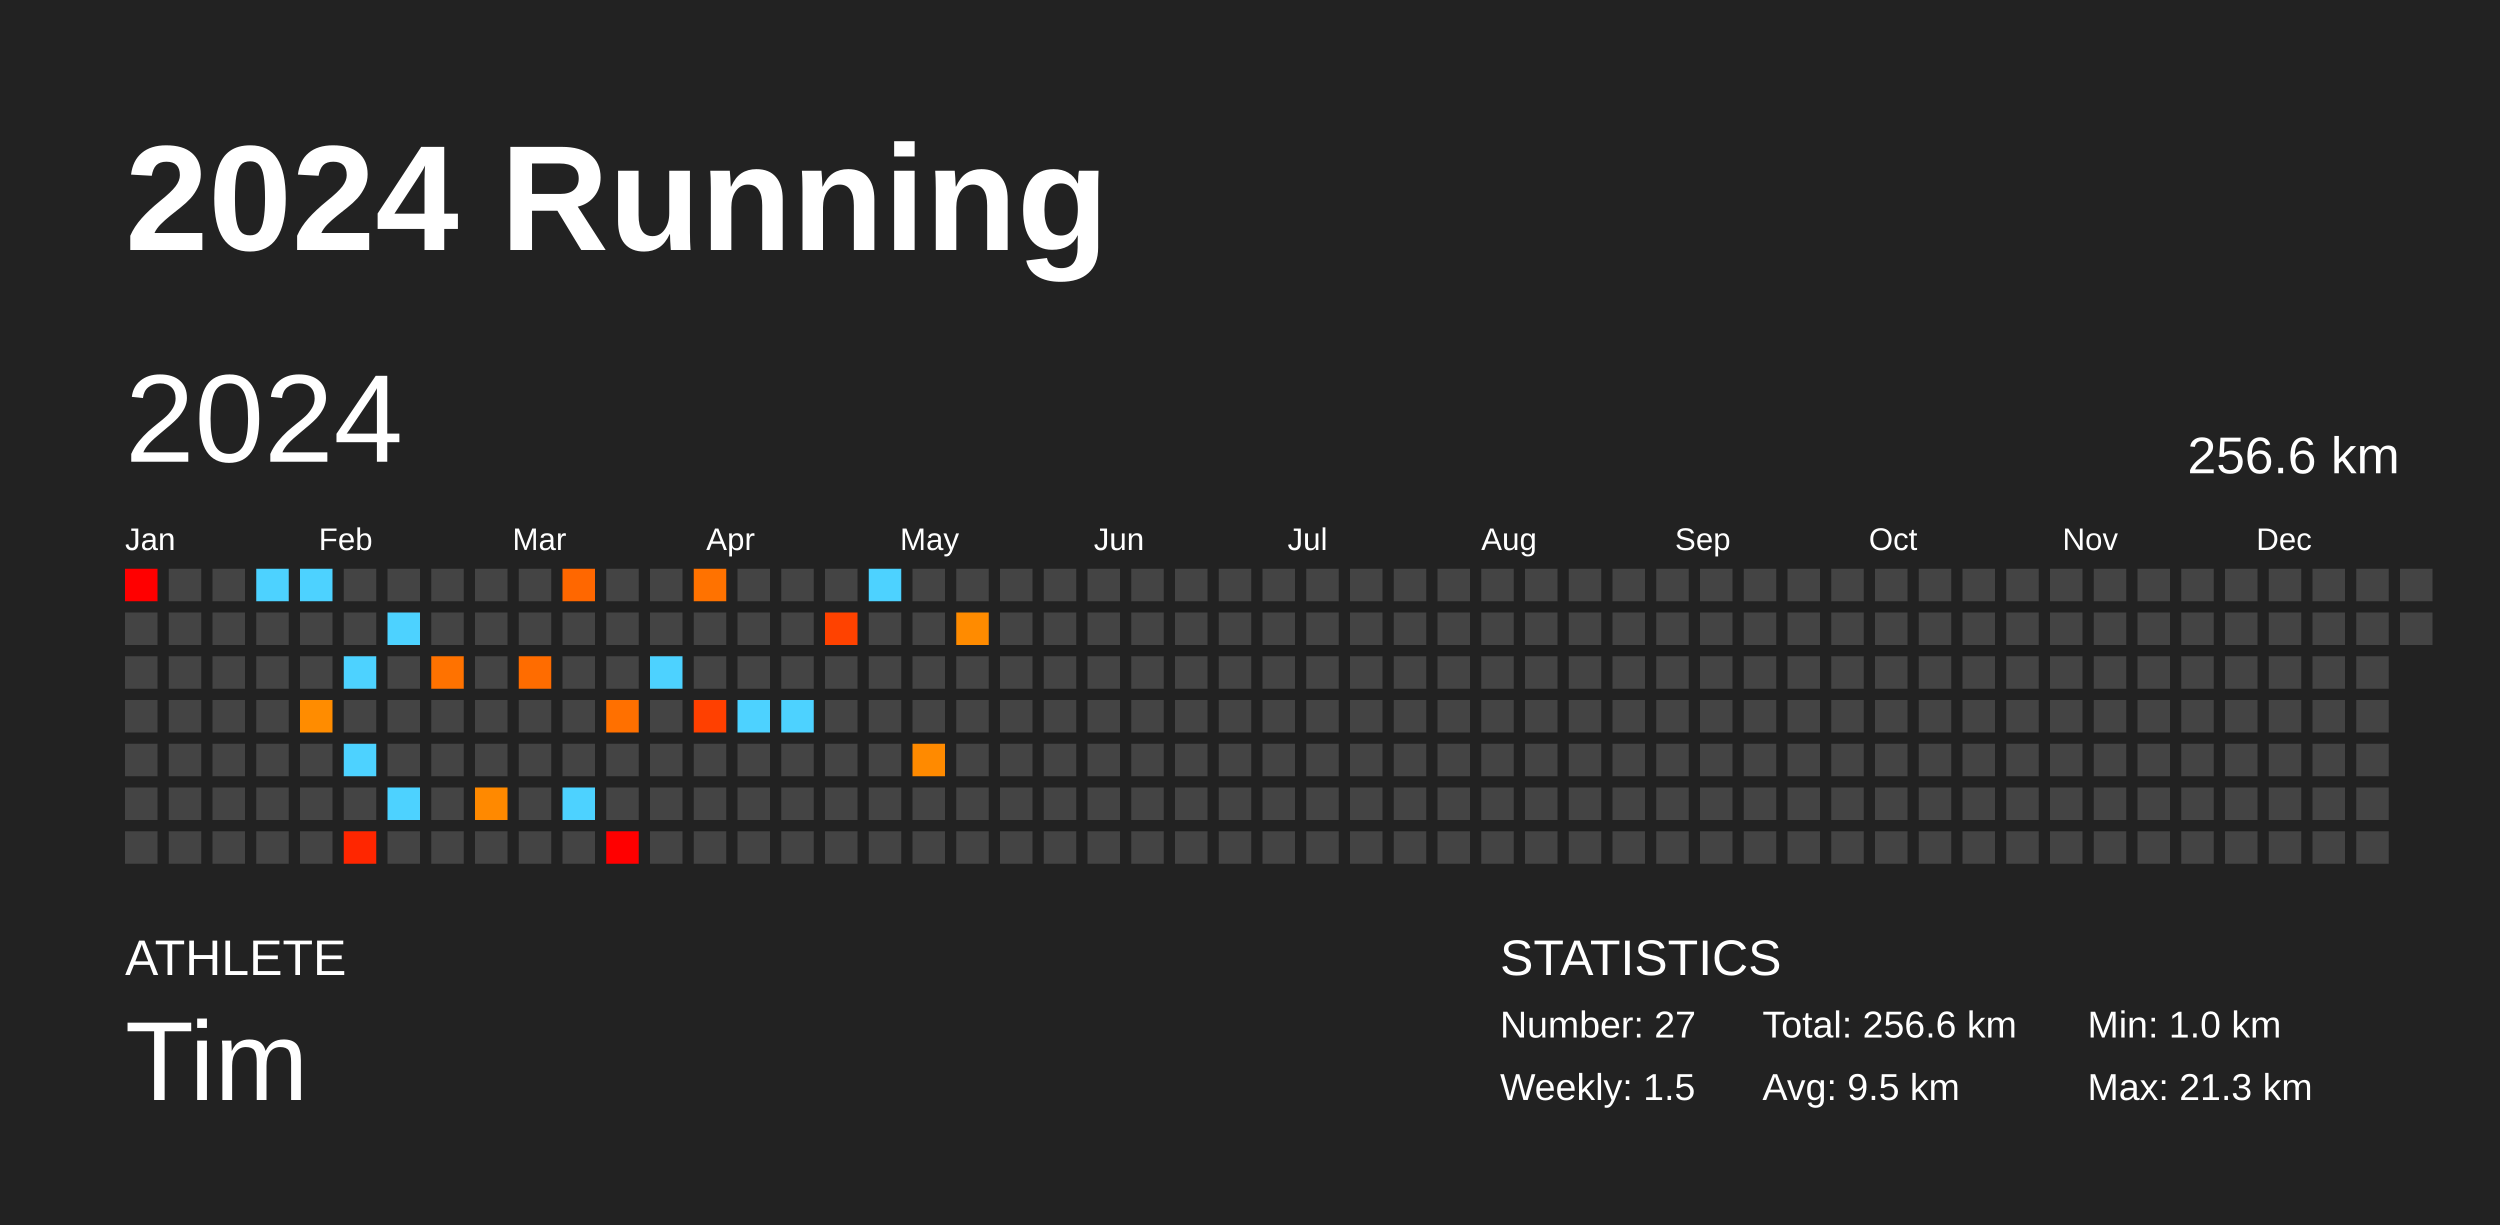
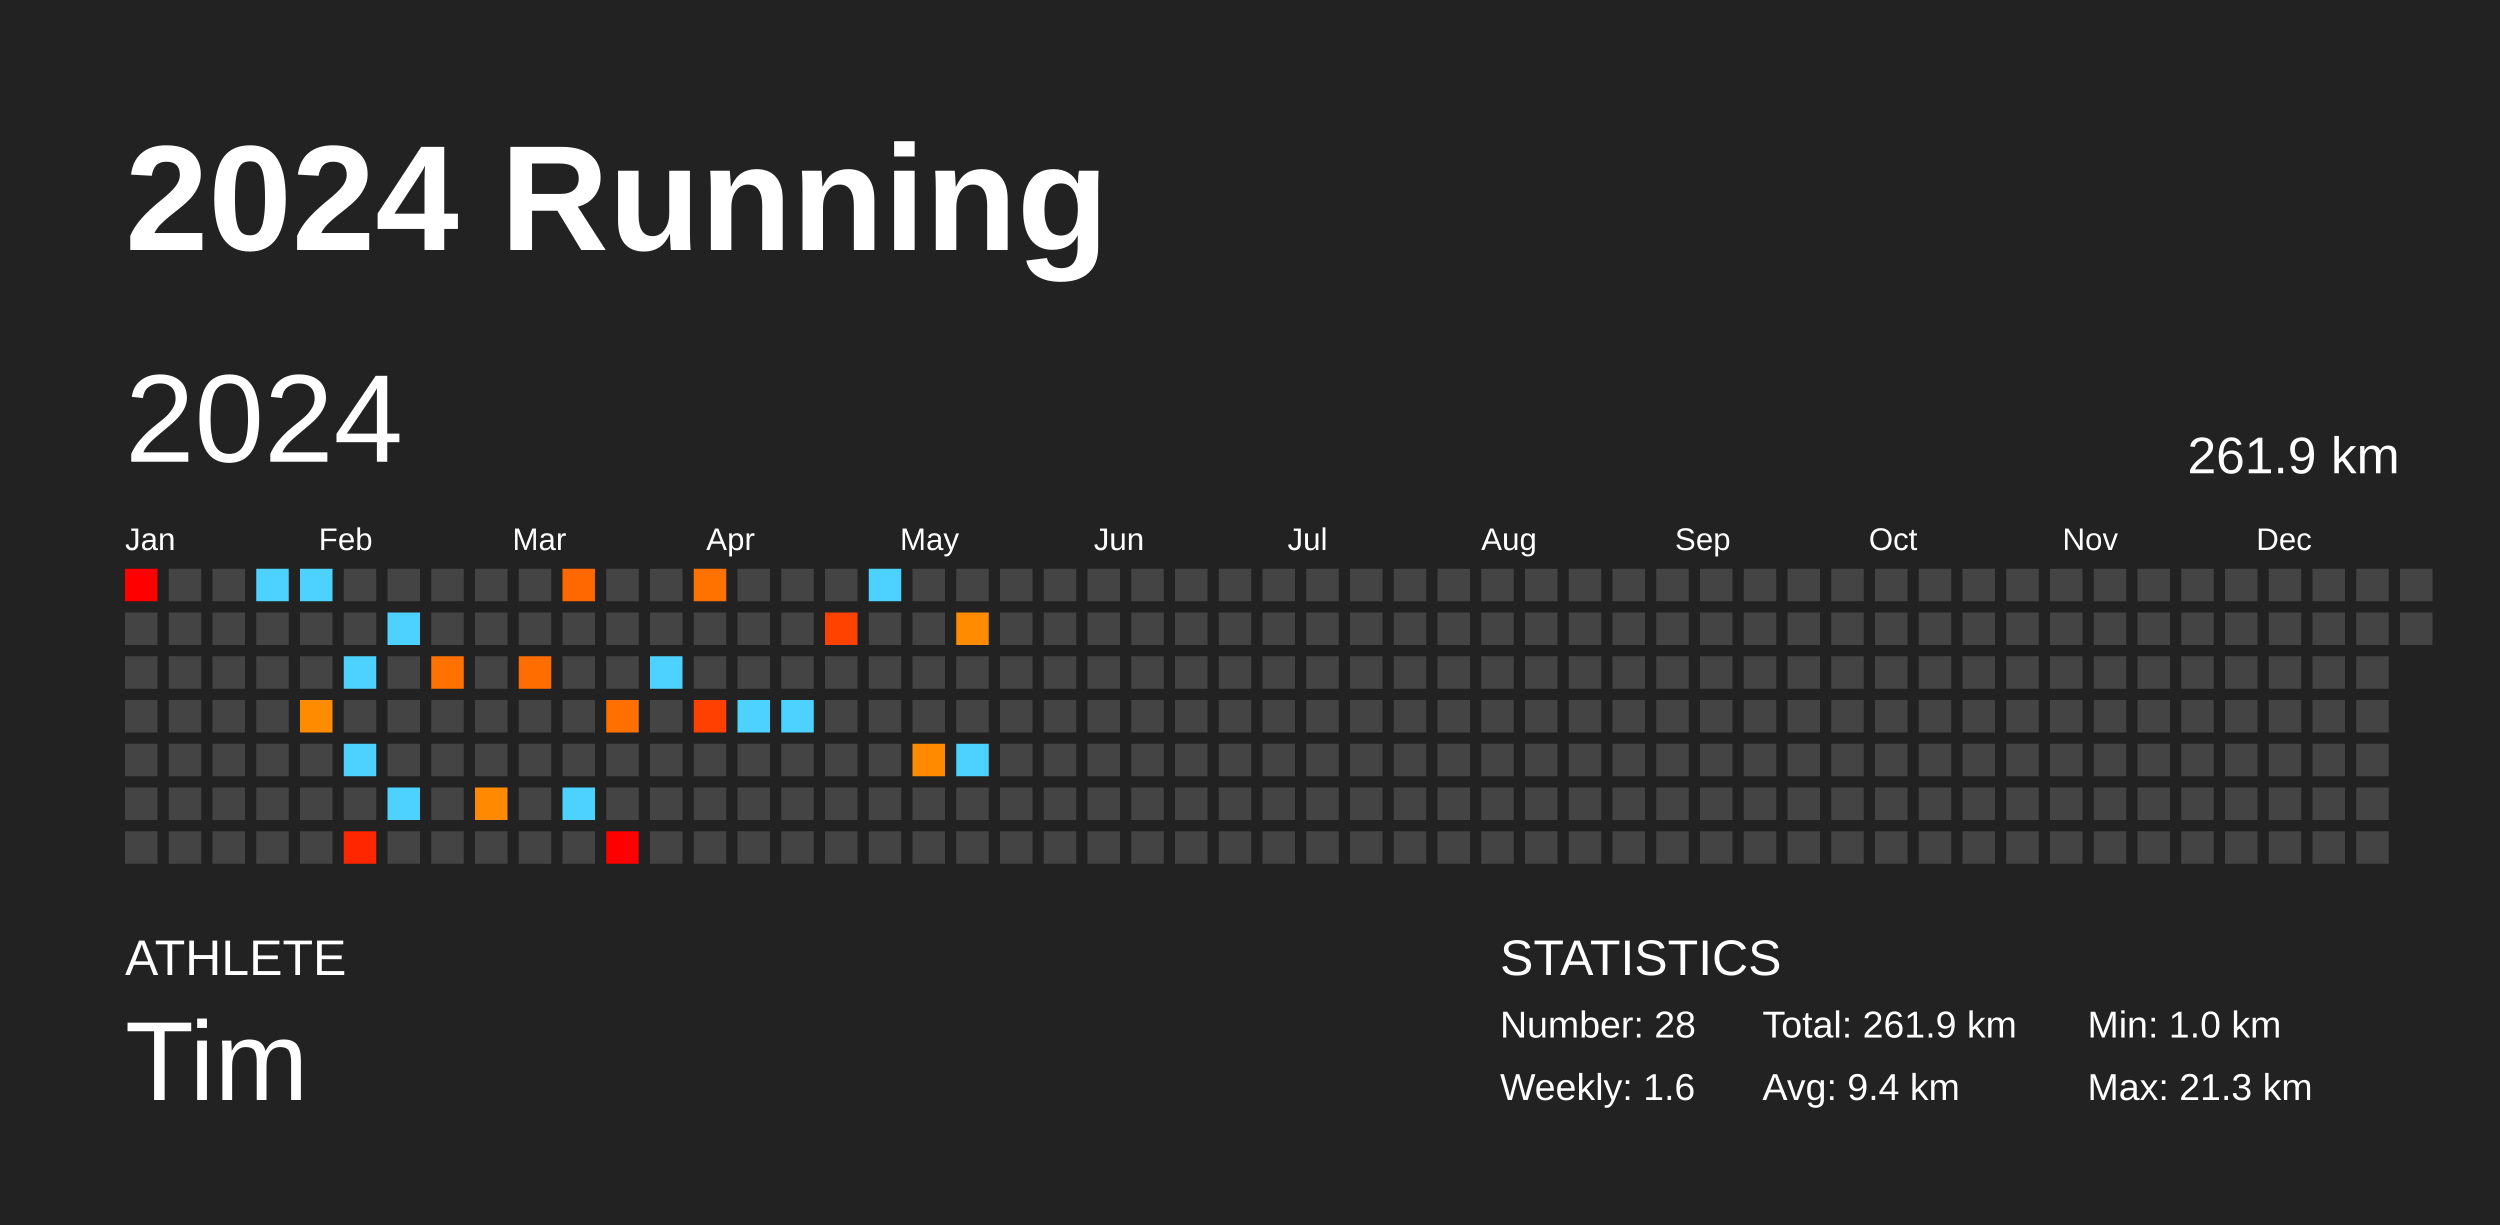
<svg xmlns="http://www.w3.org/2000/svg" baseProfile="full" height="98mm" version="1.1" viewBox="0,0,200,98" width="200mm">
  <defs />
  <rect fill="#222222" height="98" width="200" x="0" y="0" />
  <text fill="#FFFFFF" style="font-size:12px; font-family:Arial; font-weight:bold;" x="10" y="20">2024 Running</text>
  <text fill="#FFFFFF" style="font-size:4px; font-family:Arial" x="10" y="78">ATHLETE</text>
  <text fill="#FFFFFF" style="font-size:9px; font-family:Arial" x="10" y="88">Tim</text>
  <text fill="#FFFFFF" style="font-size:4px; font-family:Arial" x="120" y="78">STATISTICS</text>
-   <text fill="#FFFFFF" style="font-size:3px; font-family:Arial" x="120" y="83">Number: 27</text>
-   <text fill="#FFFFFF" style="font-size:3px; font-family:Arial" x="120" y="88">Weekly: 1.5</text>
-   <text fill="#FFFFFF" style="font-size:3px; font-family:Arial" x="141" y="83">Total: 256.6 km</text>
-   <text fill="#FFFFFF" style="font-size:3px; font-family:Arial" x="141" y="88">Avg: 9.5 km</text>
+   <text fill="#FFFFFF" style="font-size:3px; font-family:Arial" x="120" y="83">Number: 28</text>
+   <text fill="#FFFFFF" style="font-size:3px; font-family:Arial" x="120" y="88">Weekly: 1.6</text>
+   <text fill="#FFFFFF" style="font-size:3px; font-family:Arial" x="141" y="83">Total: 261.9 km</text>
+   <text fill="#FFFFFF" style="font-size:3px; font-family:Arial" x="141" y="88">Avg: 9.4 km</text>
  <text fill="#FFFFFF" style="font-size:3px; font-family:Arial" x="167" y="83">Min: 1.0 km</text>
  <text fill="#FFFFFF" style="font-size:3px; font-family:Arial" x="167" y="88">Max: 21.3 km</text>
  <text dominant-baseline="hanging" fill="#FFFFFF" style="font-size:10.0px; font-family:Arial;" x="10" y="30">2024</text>
-   <text dominant-baseline="hanging" fill="#FFFFFF" style="font-size:4.125px; font-family:Arial;" x="175" y="35">256.6 km</text>
+   <text dominant-baseline="hanging" fill="#FFFFFF" style="font-size:4.125px; font-family:Arial;" x="175" y="35">261.9 km</text>
  <text fill="#FFFFFF" style="font-size:2.5px; font-family:Arial" x="10.0" y="44">Jan</text>
  <text fill="#FFFFFF" style="font-size:2.5px; font-family:Arial" x="25.5" y="44">Feb</text>
  <text fill="#FFFFFF" style="font-size:2.5px; font-family:Arial" x="41.0" y="44">Mar</text>
  <text fill="#FFFFFF" style="font-size:2.5px; font-family:Arial" x="56.5" y="44">Apr</text>
  <text fill="#FFFFFF" style="font-size:2.5px; font-family:Arial" x="72.0" y="44">May</text>
  <text fill="#FFFFFF" style="font-size:2.5px; font-family:Arial" x="87.5" y="44">Jun</text>
  <text fill="#FFFFFF" style="font-size:2.5px; font-family:Arial" x="103.0" y="44">Jul</text>
  <text fill="#FFFFFF" style="font-size:2.5px; font-family:Arial" x="118.5" y="44">Aug</text>
  <text fill="#FFFFFF" style="font-size:2.5px; font-family:Arial" x="134.0" y="44">Sep</text>
  <text fill="#FFFFFF" style="font-size:2.5px; font-family:Arial" x="149.5" y="44">Oct</text>
  <text fill="#FFFFFF" style="font-size:2.5px; font-family:Arial" x="165.0" y="44">Nov</text>
  <text fill="#FFFFFF" style="font-size:2.5px; font-family:Arial" x="180.5" y="44">Dec</text>
  <rect fill="red" height="2.6" width="2.6" x="10.0" y="45.5" />
  <rect fill="#444444" height="2.6" width="2.6" x="10.0" y="49.0" />
  <rect fill="#444444" height="2.6" width="2.6" x="10.0" y="52.5" />
  <rect fill="#444444" height="2.6" width="2.6" x="10.0" y="56.0" />
  <rect fill="#444444" height="2.6" width="2.6" x="10.0" y="59.5" />
  <rect fill="#444444" height="2.6" width="2.6" x="10.0" y="63.0" />
  <rect fill="#444444" height="2.6" width="2.6" x="10.0" y="66.5" />
  <rect fill="#444444" height="2.6" width="2.6" x="13.5" y="45.5" />
  <rect fill="#444444" height="2.6" width="2.6" x="13.5" y="49.0" />
  <rect fill="#444444" height="2.6" width="2.6" x="13.5" y="52.5" />
  <rect fill="#444444" height="2.6" width="2.6" x="13.5" y="56.0" />
  <rect fill="#444444" height="2.6" width="2.6" x="13.5" y="59.5" />
  <rect fill="#444444" height="2.6" width="2.6" x="13.5" y="63.0" />
  <rect fill="#444444" height="2.6" width="2.6" x="13.5" y="66.5" />
  <rect fill="#444444" height="2.6" width="2.6" x="17.0" y="45.5" />
  <rect fill="#444444" height="2.6" width="2.6" x="17.0" y="49.0" />
  <rect fill="#444444" height="2.6" width="2.6" x="17.0" y="52.5" />
  <rect fill="#444444" height="2.6" width="2.6" x="17.0" y="56.0" />
  <rect fill="#444444" height="2.6" width="2.6" x="17.0" y="59.5" />
  <rect fill="#444444" height="2.6" width="2.6" x="17.0" y="63.0" />
  <rect fill="#444444" height="2.6" width="2.6" x="17.0" y="66.5" />
  <rect fill="#4dd2ff" height="2.6" width="2.6" x="20.5" y="45.5" />
  <rect fill="#444444" height="2.6" width="2.6" x="20.5" y="49.0" />
  <rect fill="#444444" height="2.6" width="2.6" x="20.5" y="52.5" />
  <rect fill="#444444" height="2.6" width="2.6" x="20.5" y="56.0" />
  <rect fill="#444444" height="2.6" width="2.6" x="20.5" y="59.5" />
  <rect fill="#444444" height="2.6" width="2.6" x="20.5" y="63.0" />
  <rect fill="#444444" height="2.6" width="2.6" x="20.5" y="66.5" />
  <rect fill="#4dd2ff" height="2.6" width="2.6" x="24.0" y="45.5" />
  <rect fill="#444444" height="2.6" width="2.6" x="24.0" y="49.0" />
  <rect fill="#444444" height="2.6" width="2.6" x="24.0" y="52.5" />
  <rect fill="#ff8c00" height="2.6" width="2.6" x="24.0" y="56.0" />
  <rect fill="#444444" height="2.6" width="2.6" x="24.0" y="59.5" />
  <rect fill="#444444" height="2.6" width="2.6" x="24.0" y="63.0" />
  <rect fill="#444444" height="2.6" width="2.6" x="24.0" y="66.5" />
  <rect fill="#444444" height="2.6" width="2.6" x="27.5" y="45.5" />
  <rect fill="#444444" height="2.6" width="2.6" x="27.5" y="49.0" />
  <rect fill="#4dd2ff" height="2.6" width="2.6" x="27.5" y="52.5" />
  <rect fill="#444444" height="2.6" width="2.6" x="27.5" y="56.0" />
  <rect fill="#4dd2ff" height="2.6" width="2.6" x="27.5" y="59.5" />
  <rect fill="#444444" height="2.6" width="2.6" x="27.5" y="63.0" />
  <rect fill="#ff2600" height="2.6" width="2.6" x="27.5" y="66.5" />
  <rect fill="#444444" height="2.6" width="2.6" x="31.0" y="45.5" />
  <rect fill="#4dd2ff" height="2.6" width="2.6" x="31.0" y="49.0" />
  <rect fill="#444444" height="2.6" width="2.6" x="31.0" y="52.5" />
  <rect fill="#444444" height="2.6" width="2.6" x="31.0" y="56.0" />
  <rect fill="#444444" height="2.6" width="2.6" x="31.0" y="59.5" />
  <rect fill="#4dd2ff" height="2.6" width="2.6" x="31.0" y="63.0" />
  <rect fill="#444444" height="2.6" width="2.6" x="31.0" y="66.5" />
  <rect fill="#444444" height="2.6" width="2.6" x="34.5" y="45.5" />
  <rect fill="#444444" height="2.6" width="2.6" x="34.5" y="49.0" />
  <rect fill="#ff7200" height="2.6" width="2.6" x="34.5" y="52.5" />
  <rect fill="#444444" height="2.6" width="2.6" x="34.5" y="56.0" />
  <rect fill="#444444" height="2.6" width="2.6" x="34.5" y="59.5" />
  <rect fill="#444444" height="2.6" width="2.6" x="34.5" y="63.0" />
  <rect fill="#444444" height="2.6" width="2.6" x="34.5" y="66.5" />
  <rect fill="#444444" height="2.6" width="2.6" x="38.0" y="45.5" />
  <rect fill="#444444" height="2.6" width="2.6" x="38.0" y="49.0" />
  <rect fill="#444444" height="2.6" width="2.6" x="38.0" y="52.5" />
  <rect fill="#444444" height="2.6" width="2.6" x="38.0" y="56.0" />
  <rect fill="#444444" height="2.6" width="2.6" x="38.0" y="59.5" />
  <rect fill="#ff8900" height="2.6" width="2.6" x="38.0" y="63.0" />
  <rect fill="#444444" height="2.6" width="2.6" x="38.0" y="66.5" />
  <rect fill="#444444" height="2.6" width="2.6" x="41.5" y="45.5" />
  <rect fill="#444444" height="2.6" width="2.6" x="41.5" y="49.0" />
  <rect fill="#ff6c00" height="2.6" width="2.6" x="41.5" y="52.5" />
  <rect fill="#444444" height="2.6" width="2.6" x="41.5" y="56.0" />
  <rect fill="#444444" height="2.6" width="2.6" x="41.5" y="59.5" />
  <rect fill="#444444" height="2.6" width="2.6" x="41.5" y="63.0" />
  <rect fill="#444444" height="2.6" width="2.6" x="41.5" y="66.5" />
  <rect fill="#ff6700" height="2.6" width="2.6" x="45.0" y="45.5" />
  <rect fill="#444444" height="2.6" width="2.6" x="45.0" y="49.0" />
  <rect fill="#444444" height="2.6" width="2.6" x="45.0" y="52.5" />
  <rect fill="#444444" height="2.6" width="2.6" x="45.0" y="56.0" />
  <rect fill="#444444" height="2.6" width="2.6" x="45.0" y="59.5" />
  <rect fill="#4dd2ff" height="2.6" width="2.6" x="45.0" y="63.0" />
  <rect fill="#444444" height="2.6" width="2.6" x="45.0" y="66.5" />
  <rect fill="#444444" height="2.6" width="2.6" x="48.5" y="45.5" />
  <rect fill="#444444" height="2.6" width="2.6" x="48.5" y="49.0" />
  <rect fill="#444444" height="2.6" width="2.6" x="48.5" y="52.5" />
  <rect fill="#ff7000" height="2.6" width="2.6" x="48.5" y="56.0" />
  <rect fill="#444444" height="2.6" width="2.6" x="48.5" y="59.5" />
  <rect fill="#444444" height="2.6" width="2.6" x="48.5" y="63.0" />
  <rect fill="red" height="2.6" width="2.6" x="48.5" y="66.5" />
  <rect fill="#444444" height="2.6" width="2.6" x="52.0" y="45.5" />
  <rect fill="#444444" height="2.6" width="2.6" x="52.0" y="49.0" />
  <rect fill="#4dd2ff" height="2.6" width="2.6" x="52.0" y="52.5" />
  <rect fill="#444444" height="2.6" width="2.6" x="52.0" y="56.0" />
  <rect fill="#444444" height="2.6" width="2.6" x="52.0" y="59.5" />
  <rect fill="#444444" height="2.6" width="2.6" x="52.0" y="63.0" />
  <rect fill="#444444" height="2.6" width="2.6" x="52.0" y="66.5" />
  <rect fill="#ff7200" height="2.6" width="2.6" x="55.5" y="45.5" />
  <rect fill="#444444" height="2.6" width="2.6" x="55.5" y="49.0" />
  <rect fill="#444444" height="2.6" width="2.6" x="55.5" y="52.5" />
  <rect fill="#ff4000" height="2.6" width="2.6" x="55.5" y="56.0" />
  <rect fill="#444444" height="2.6" width="2.6" x="55.5" y="59.5" />
  <rect fill="#444444" height="2.6" width="2.6" x="55.5" y="63.0" />
  <rect fill="#444444" height="2.6" width="2.6" x="55.5" y="66.5" />
  <rect fill="#444444" height="2.6" width="2.6" x="59.0" y="45.5" />
  <rect fill="#444444" height="2.6" width="2.6" x="59.0" y="49.0" />
  <rect fill="#444444" height="2.6" width="2.6" x="59.0" y="52.5" />
  <rect fill="#4dd2ff" height="2.6" width="2.6" x="59.0" y="56.0" />
  <rect fill="#444444" height="2.6" width="2.6" x="59.0" y="59.5" />
  <rect fill="#444444" height="2.6" width="2.6" x="59.0" y="63.0" />
  <rect fill="#444444" height="2.6" width="2.6" x="59.0" y="66.5" />
  <rect fill="#444444" height="2.6" width="2.6" x="62.5" y="45.5" />
  <rect fill="#444444" height="2.6" width="2.6" x="62.5" y="49.0" />
  <rect fill="#444444" height="2.6" width="2.6" x="62.5" y="52.5" />
  <rect fill="#4dd2ff" height="2.6" width="2.6" x="62.5" y="56.0" />
  <rect fill="#444444" height="2.6" width="2.6" x="62.5" y="59.5" />
  <rect fill="#444444" height="2.6" width="2.6" x="62.5" y="63.0" />
  <rect fill="#444444" height="2.6" width="2.6" x="62.5" y="66.5" />
  <rect fill="#444444" height="2.6" width="2.6" x="66.0" y="45.5" />
  <rect fill="#ff4200" height="2.6" width="2.6" x="66.0" y="49.0" />
  <rect fill="#444444" height="2.6" width="2.6" x="66.0" y="52.5" />
  <rect fill="#444444" height="2.6" width="2.6" x="66.0" y="56.0" />
  <rect fill="#444444" height="2.6" width="2.6" x="66.0" y="59.5" />
  <rect fill="#444444" height="2.6" width="2.6" x="66.0" y="63.0" />
  <rect fill="#444444" height="2.6" width="2.6" x="66.0" y="66.5" />
  <rect fill="#4dd2ff" height="2.6" width="2.6" x="69.5" y="45.5" />
  <rect fill="#444444" height="2.6" width="2.6" x="69.5" y="49.0" />
  <rect fill="#444444" height="2.6" width="2.6" x="69.5" y="52.5" />
  <rect fill="#444444" height="2.6" width="2.6" x="69.5" y="56.0" />
  <rect fill="#444444" height="2.6" width="2.6" x="69.5" y="59.5" />
  <rect fill="#444444" height="2.6" width="2.6" x="69.5" y="63.0" />
  <rect fill="#444444" height="2.6" width="2.6" x="69.5" y="66.5" />
  <rect fill="#444444" height="2.6" width="2.6" x="73.0" y="45.5" />
  <rect fill="#444444" height="2.6" width="2.6" x="73.0" y="49.0" />
  <rect fill="#444444" height="2.6" width="2.6" x="73.0" y="52.5" />
  <rect fill="#444444" height="2.6" width="2.6" x="73.0" y="56.0" />
  <rect fill="#ff8a00" height="2.6" width="2.6" x="73.0" y="59.5" />
  <rect fill="#444444" height="2.6" width="2.6" x="73.0" y="63.0" />
  <rect fill="#444444" height="2.6" width="2.6" x="73.0" y="66.5" />
  <rect fill="#444444" height="2.6" width="2.6" x="76.5" y="45.5" />
  <rect fill="#ff8b00" height="2.6" width="2.6" x="76.5" y="49.0" />
  <rect fill="#444444" height="2.6" width="2.6" x="76.5" y="52.5" />
  <rect fill="#444444" height="2.6" width="2.6" x="76.5" y="56.0" />
-   <rect fill="#444444" height="2.6" width="2.6" x="76.5" y="59.5" />
+   <rect fill="#4dd2ff" height="2.6" width="2.6" x="76.5" y="59.5" />
  <rect fill="#444444" height="2.6" width="2.6" x="76.5" y="63.0" />
  <rect fill="#444444" height="2.6" width="2.6" x="76.5" y="66.5" />
  <rect fill="#444444" height="2.6" width="2.6" x="80.0" y="45.5" />
  <rect fill="#444444" height="2.6" width="2.6" x="80.0" y="49.0" />
  <rect fill="#444444" height="2.6" width="2.6" x="80.0" y="52.5" />
  <rect fill="#444444" height="2.6" width="2.6" x="80.0" y="56.0" />
  <rect fill="#444444" height="2.6" width="2.6" x="80.0" y="59.5" />
  <rect fill="#444444" height="2.6" width="2.6" x="80.0" y="63.0" />
  <rect fill="#444444" height="2.6" width="2.6" x="80.0" y="66.5" />
  <rect fill="#444444" height="2.6" width="2.6" x="83.5" y="45.5" />
  <rect fill="#444444" height="2.6" width="2.6" x="83.5" y="49.0" />
  <rect fill="#444444" height="2.6" width="2.6" x="83.5" y="52.5" />
  <rect fill="#444444" height="2.6" width="2.6" x="83.5" y="56.0" />
  <rect fill="#444444" height="2.6" width="2.6" x="83.5" y="59.5" />
  <rect fill="#444444" height="2.6" width="2.6" x="83.5" y="63.0" />
  <rect fill="#444444" height="2.6" width="2.6" x="83.5" y="66.5" />
  <rect fill="#444444" height="2.6" width="2.6" x="87.0" y="45.5" />
  <rect fill="#444444" height="2.6" width="2.6" x="87.0" y="49.0" />
  <rect fill="#444444" height="2.6" width="2.6" x="87.0" y="52.5" />
  <rect fill="#444444" height="2.6" width="2.6" x="87.0" y="56.0" />
  <rect fill="#444444" height="2.6" width="2.6" x="87.0" y="59.5" />
  <rect fill="#444444" height="2.6" width="2.6" x="87.0" y="63.0" />
  <rect fill="#444444" height="2.6" width="2.6" x="87.0" y="66.5" />
  <rect fill="#444444" height="2.6" width="2.6" x="90.5" y="45.5" />
  <rect fill="#444444" height="2.6" width="2.6" x="90.5" y="49.0" />
  <rect fill="#444444" height="2.6" width="2.6" x="90.5" y="52.5" />
  <rect fill="#444444" height="2.6" width="2.6" x="90.5" y="56.0" />
  <rect fill="#444444" height="2.6" width="2.6" x="90.5" y="59.5" />
  <rect fill="#444444" height="2.6" width="2.6" x="90.5" y="63.0" />
  <rect fill="#444444" height="2.6" width="2.6" x="90.5" y="66.5" />
  <rect fill="#444444" height="2.6" width="2.6" x="94.0" y="45.5" />
  <rect fill="#444444" height="2.6" width="2.6" x="94.0" y="49.0" />
  <rect fill="#444444" height="2.6" width="2.6" x="94.0" y="52.5" />
  <rect fill="#444444" height="2.6" width="2.6" x="94.0" y="56.0" />
  <rect fill="#444444" height="2.6" width="2.6" x="94.0" y="59.5" />
  <rect fill="#444444" height="2.6" width="2.6" x="94.0" y="63.0" />
  <rect fill="#444444" height="2.6" width="2.6" x="94.0" y="66.5" />
  <rect fill="#444444" height="2.6" width="2.6" x="97.5" y="45.5" />
  <rect fill="#444444" height="2.6" width="2.6" x="97.5" y="49.0" />
  <rect fill="#444444" height="2.6" width="2.6" x="97.5" y="52.5" />
  <rect fill="#444444" height="2.6" width="2.6" x="97.5" y="56.0" />
  <rect fill="#444444" height="2.6" width="2.6" x="97.5" y="59.5" />
  <rect fill="#444444" height="2.6" width="2.6" x="97.5" y="63.0" />
  <rect fill="#444444" height="2.6" width="2.6" x="97.5" y="66.5" />
  <rect fill="#444444" height="2.6" width="2.6" x="101.0" y="45.5" />
  <rect fill="#444444" height="2.6" width="2.6" x="101.0" y="49.0" />
  <rect fill="#444444" height="2.6" width="2.6" x="101.0" y="52.5" />
  <rect fill="#444444" height="2.6" width="2.6" x="101.0" y="56.0" />
  <rect fill="#444444" height="2.6" width="2.6" x="101.0" y="59.5" />
  <rect fill="#444444" height="2.6" width="2.6" x="101.0" y="63.0" />
  <rect fill="#444444" height="2.6" width="2.6" x="101.0" y="66.5" />
  <rect fill="#444444" height="2.6" width="2.6" x="104.5" y="45.5" />
  <rect fill="#444444" height="2.6" width="2.6" x="104.5" y="49.0" />
  <rect fill="#444444" height="2.6" width="2.6" x="104.5" y="52.5" />
  <rect fill="#444444" height="2.6" width="2.6" x="104.5" y="56.0" />
  <rect fill="#444444" height="2.6" width="2.6" x="104.5" y="59.5" />
  <rect fill="#444444" height="2.6" width="2.6" x="104.5" y="63.0" />
  <rect fill="#444444" height="2.6" width="2.6" x="104.5" y="66.5" />
  <rect fill="#444444" height="2.6" width="2.6" x="108.0" y="45.5" />
  <rect fill="#444444" height="2.6" width="2.6" x="108.0" y="49.0" />
  <rect fill="#444444" height="2.6" width="2.6" x="108.0" y="52.5" />
  <rect fill="#444444" height="2.6" width="2.6" x="108.0" y="56.0" />
  <rect fill="#444444" height="2.6" width="2.6" x="108.0" y="59.5" />
  <rect fill="#444444" height="2.6" width="2.6" x="108.0" y="63.0" />
  <rect fill="#444444" height="2.6" width="2.6" x="108.0" y="66.5" />
  <rect fill="#444444" height="2.6" width="2.6" x="111.5" y="45.5" />
  <rect fill="#444444" height="2.6" width="2.6" x="111.5" y="49.0" />
  <rect fill="#444444" height="2.6" width="2.6" x="111.5" y="52.5" />
  <rect fill="#444444" height="2.6" width="2.6" x="111.5" y="56.0" />
  <rect fill="#444444" height="2.6" width="2.6" x="111.5" y="59.5" />
  <rect fill="#444444" height="2.6" width="2.6" x="111.5" y="63.0" />
  <rect fill="#444444" height="2.6" width="2.6" x="111.5" y="66.5" />
  <rect fill="#444444" height="2.6" width="2.6" x="115.0" y="45.5" />
  <rect fill="#444444" height="2.6" width="2.6" x="115.0" y="49.0" />
  <rect fill="#444444" height="2.6" width="2.6" x="115.0" y="52.5" />
  <rect fill="#444444" height="2.6" width="2.6" x="115.0" y="56.0" />
  <rect fill="#444444" height="2.6" width="2.6" x="115.0" y="59.5" />
  <rect fill="#444444" height="2.6" width="2.6" x="115.0" y="63.0" />
  <rect fill="#444444" height="2.6" width="2.6" x="115.0" y="66.5" />
  <rect fill="#444444" height="2.6" width="2.6" x="118.5" y="45.5" />
  <rect fill="#444444" height="2.6" width="2.6" x="118.5" y="49.0" />
  <rect fill="#444444" height="2.6" width="2.6" x="118.5" y="52.5" />
  <rect fill="#444444" height="2.6" width="2.6" x="118.5" y="56.0" />
  <rect fill="#444444" height="2.6" width="2.6" x="118.5" y="59.5" />
  <rect fill="#444444" height="2.6" width="2.6" x="118.5" y="63.0" />
  <rect fill="#444444" height="2.6" width="2.6" x="118.5" y="66.5" />
  <rect fill="#444444" height="2.6" width="2.6" x="122.0" y="45.5" />
  <rect fill="#444444" height="2.6" width="2.6" x="122.0" y="49.0" />
  <rect fill="#444444" height="2.6" width="2.6" x="122.0" y="52.5" />
  <rect fill="#444444" height="2.6" width="2.6" x="122.0" y="56.0" />
  <rect fill="#444444" height="2.6" width="2.6" x="122.0" y="59.5" />
  <rect fill="#444444" height="2.6" width="2.6" x="122.0" y="63.0" />
  <rect fill="#444444" height="2.6" width="2.6" x="122.0" y="66.5" />
  <rect fill="#444444" height="2.6" width="2.6" x="125.5" y="45.5" />
  <rect fill="#444444" height="2.6" width="2.6" x="125.5" y="49.0" />
  <rect fill="#444444" height="2.6" width="2.6" x="125.5" y="52.5" />
  <rect fill="#444444" height="2.6" width="2.6" x="125.5" y="56.0" />
  <rect fill="#444444" height="2.6" width="2.6" x="125.5" y="59.5" />
  <rect fill="#444444" height="2.6" width="2.6" x="125.5" y="63.0" />
  <rect fill="#444444" height="2.6" width="2.6" x="125.5" y="66.5" />
  <rect fill="#444444" height="2.6" width="2.6" x="129.0" y="45.5" />
  <rect fill="#444444" height="2.6" width="2.6" x="129.0" y="49.0" />
  <rect fill="#444444" height="2.6" width="2.6" x="129.0" y="52.5" />
  <rect fill="#444444" height="2.6" width="2.6" x="129.0" y="56.0" />
  <rect fill="#444444" height="2.6" width="2.6" x="129.0" y="59.5" />
  <rect fill="#444444" height="2.6" width="2.6" x="129.0" y="63.0" />
  <rect fill="#444444" height="2.6" width="2.6" x="129.0" y="66.5" />
  <rect fill="#444444" height="2.6" width="2.6" x="132.5" y="45.5" />
  <rect fill="#444444" height="2.6" width="2.6" x="132.5" y="49.0" />
  <rect fill="#444444" height="2.6" width="2.6" x="132.5" y="52.5" />
  <rect fill="#444444" height="2.6" width="2.6" x="132.5" y="56.0" />
  <rect fill="#444444" height="2.6" width="2.6" x="132.5" y="59.5" />
  <rect fill="#444444" height="2.6" width="2.6" x="132.5" y="63.0" />
  <rect fill="#444444" height="2.6" width="2.6" x="132.5" y="66.5" />
  <rect fill="#444444" height="2.6" width="2.6" x="136.0" y="45.5" />
  <rect fill="#444444" height="2.6" width="2.6" x="136.0" y="49.0" />
  <rect fill="#444444" height="2.6" width="2.6" x="136.0" y="52.5" />
  <rect fill="#444444" height="2.6" width="2.6" x="136.0" y="56.0" />
  <rect fill="#444444" height="2.6" width="2.6" x="136.0" y="59.5" />
  <rect fill="#444444" height="2.6" width="2.6" x="136.0" y="63.0" />
  <rect fill="#444444" height="2.6" width="2.6" x="136.0" y="66.5" />
  <rect fill="#444444" height="2.6" width="2.6" x="139.5" y="45.5" />
  <rect fill="#444444" height="2.6" width="2.6" x="139.5" y="49.0" />
  <rect fill="#444444" height="2.6" width="2.6" x="139.5" y="52.5" />
  <rect fill="#444444" height="2.6" width="2.6" x="139.5" y="56.0" />
  <rect fill="#444444" height="2.6" width="2.6" x="139.5" y="59.5" />
  <rect fill="#444444" height="2.6" width="2.6" x="139.5" y="63.0" />
  <rect fill="#444444" height="2.6" width="2.6" x="139.5" y="66.5" />
  <rect fill="#444444" height="2.6" width="2.6" x="143.0" y="45.5" />
  <rect fill="#444444" height="2.6" width="2.6" x="143.0" y="49.0" />
  <rect fill="#444444" height="2.6" width="2.6" x="143.0" y="52.5" />
  <rect fill="#444444" height="2.6" width="2.6" x="143.0" y="56.0" />
  <rect fill="#444444" height="2.6" width="2.6" x="143.0" y="59.5" />
  <rect fill="#444444" height="2.6" width="2.6" x="143.0" y="63.0" />
  <rect fill="#444444" height="2.6" width="2.6" x="143.0" y="66.5" />
  <rect fill="#444444" height="2.6" width="2.6" x="146.5" y="45.5" />
  <rect fill="#444444" height="2.6" width="2.6" x="146.5" y="49.0" />
  <rect fill="#444444" height="2.6" width="2.6" x="146.5" y="52.5" />
  <rect fill="#444444" height="2.6" width="2.6" x="146.5" y="56.0" />
  <rect fill="#444444" height="2.6" width="2.6" x="146.5" y="59.5" />
  <rect fill="#444444" height="2.6" width="2.6" x="146.5" y="63.0" />
  <rect fill="#444444" height="2.6" width="2.6" x="146.5" y="66.5" />
  <rect fill="#444444" height="2.6" width="2.6" x="150.0" y="45.5" />
  <rect fill="#444444" height="2.6" width="2.6" x="150.0" y="49.0" />
  <rect fill="#444444" height="2.6" width="2.6" x="150.0" y="52.5" />
  <rect fill="#444444" height="2.6" width="2.6" x="150.0" y="56.0" />
  <rect fill="#444444" height="2.6" width="2.6" x="150.0" y="59.5" />
  <rect fill="#444444" height="2.6" width="2.6" x="150.0" y="63.0" />
  <rect fill="#444444" height="2.6" width="2.6" x="150.0" y="66.5" />
  <rect fill="#444444" height="2.6" width="2.6" x="153.5" y="45.5" />
  <rect fill="#444444" height="2.6" width="2.6" x="153.5" y="49.0" />
  <rect fill="#444444" height="2.6" width="2.6" x="153.5" y="52.5" />
  <rect fill="#444444" height="2.6" width="2.6" x="153.5" y="56.0" />
  <rect fill="#444444" height="2.6" width="2.6" x="153.5" y="59.5" />
  <rect fill="#444444" height="2.6" width="2.6" x="153.5" y="63.0" />
  <rect fill="#444444" height="2.6" width="2.6" x="153.5" y="66.5" />
  <rect fill="#444444" height="2.6" width="2.6" x="157.0" y="45.5" />
  <rect fill="#444444" height="2.6" width="2.6" x="157.0" y="49.0" />
  <rect fill="#444444" height="2.6" width="2.6" x="157.0" y="52.5" />
  <rect fill="#444444" height="2.6" width="2.6" x="157.0" y="56.0" />
  <rect fill="#444444" height="2.6" width="2.6" x="157.0" y="59.5" />
  <rect fill="#444444" height="2.6" width="2.6" x="157.0" y="63.0" />
  <rect fill="#444444" height="2.6" width="2.6" x="157.0" y="66.5" />
  <rect fill="#444444" height="2.6" width="2.6" x="160.5" y="45.5" />
  <rect fill="#444444" height="2.6" width="2.6" x="160.5" y="49.0" />
  <rect fill="#444444" height="2.6" width="2.6" x="160.5" y="52.5" />
  <rect fill="#444444" height="2.6" width="2.6" x="160.5" y="56.0" />
  <rect fill="#444444" height="2.6" width="2.6" x="160.5" y="59.5" />
  <rect fill="#444444" height="2.6" width="2.6" x="160.5" y="63.0" />
  <rect fill="#444444" height="2.6" width="2.6" x="160.5" y="66.5" />
  <rect fill="#444444" height="2.6" width="2.6" x="164.0" y="45.5" />
  <rect fill="#444444" height="2.6" width="2.6" x="164.0" y="49.0" />
  <rect fill="#444444" height="2.6" width="2.6" x="164.0" y="52.5" />
  <rect fill="#444444" height="2.6" width="2.6" x="164.0" y="56.0" />
  <rect fill="#444444" height="2.6" width="2.6" x="164.0" y="59.5" />
  <rect fill="#444444" height="2.6" width="2.6" x="164.0" y="63.0" />
  <rect fill="#444444" height="2.6" width="2.6" x="164.0" y="66.5" />
  <rect fill="#444444" height="2.6" width="2.6" x="167.5" y="45.5" />
  <rect fill="#444444" height="2.6" width="2.6" x="167.5" y="49.0" />
  <rect fill="#444444" height="2.6" width="2.6" x="167.5" y="52.5" />
  <rect fill="#444444" height="2.6" width="2.6" x="167.5" y="56.0" />
  <rect fill="#444444" height="2.6" width="2.6" x="167.5" y="59.5" />
  <rect fill="#444444" height="2.6" width="2.6" x="167.5" y="63.0" />
  <rect fill="#444444" height="2.6" width="2.6" x="167.5" y="66.5" />
  <rect fill="#444444" height="2.6" width="2.6" x="171.0" y="45.5" />
  <rect fill="#444444" height="2.6" width="2.6" x="171.0" y="49.0" />
  <rect fill="#444444" height="2.6" width="2.6" x="171.0" y="52.5" />
  <rect fill="#444444" height="2.6" width="2.6" x="171.0" y="56.0" />
  <rect fill="#444444" height="2.6" width="2.6" x="171.0" y="59.5" />
  <rect fill="#444444" height="2.6" width="2.6" x="171.0" y="63.0" />
  <rect fill="#444444" height="2.6" width="2.6" x="171.0" y="66.5" />
  <rect fill="#444444" height="2.6" width="2.6" x="174.5" y="45.5" />
  <rect fill="#444444" height="2.6" width="2.6" x="174.5" y="49.0" />
  <rect fill="#444444" height="2.6" width="2.6" x="174.5" y="52.5" />
  <rect fill="#444444" height="2.6" width="2.6" x="174.5" y="56.0" />
  <rect fill="#444444" height="2.6" width="2.6" x="174.5" y="59.5" />
  <rect fill="#444444" height="2.6" width="2.6" x="174.5" y="63.0" />
  <rect fill="#444444" height="2.6" width="2.6" x="174.5" y="66.5" />
  <rect fill="#444444" height="2.6" width="2.6" x="178.0" y="45.5" />
  <rect fill="#444444" height="2.6" width="2.6" x="178.0" y="49.0" />
  <rect fill="#444444" height="2.6" width="2.6" x="178.0" y="52.5" />
  <rect fill="#444444" height="2.6" width="2.6" x="178.0" y="56.0" />
  <rect fill="#444444" height="2.6" width="2.6" x="178.0" y="59.5" />
  <rect fill="#444444" height="2.6" width="2.6" x="178.0" y="63.0" />
  <rect fill="#444444" height="2.6" width="2.6" x="178.0" y="66.5" />
  <rect fill="#444444" height="2.6" width="2.6" x="181.5" y="45.5" />
  <rect fill="#444444" height="2.6" width="2.6" x="181.5" y="49.0" />
  <rect fill="#444444" height="2.6" width="2.6" x="181.5" y="52.5" />
  <rect fill="#444444" height="2.6" width="2.6" x="181.5" y="56.0" />
  <rect fill="#444444" height="2.6" width="2.6" x="181.5" y="59.5" />
  <rect fill="#444444" height="2.6" width="2.6" x="181.5" y="63.0" />
  <rect fill="#444444" height="2.6" width="2.6" x="181.5" y="66.5" />
  <rect fill="#444444" height="2.6" width="2.6" x="185.0" y="45.5" />
  <rect fill="#444444" height="2.6" width="2.6" x="185.0" y="49.0" />
  <rect fill="#444444" height="2.6" width="2.6" x="185.0" y="52.5" />
  <rect fill="#444444" height="2.6" width="2.6" x="185.0" y="56.0" />
  <rect fill="#444444" height="2.6" width="2.6" x="185.0" y="59.5" />
  <rect fill="#444444" height="2.6" width="2.6" x="185.0" y="63.0" />
  <rect fill="#444444" height="2.6" width="2.6" x="185.0" y="66.5" />
  <rect fill="#444444" height="2.6" width="2.6" x="188.5" y="45.5" />
  <rect fill="#444444" height="2.6" width="2.6" x="188.5" y="49.0" />
  <rect fill="#444444" height="2.6" width="2.6" x="188.5" y="52.5" />
  <rect fill="#444444" height="2.6" width="2.6" x="188.5" y="56.0" />
  <rect fill="#444444" height="2.6" width="2.6" x="188.5" y="59.5" />
  <rect fill="#444444" height="2.6" width="2.6" x="188.5" y="63.0" />
  <rect fill="#444444" height="2.6" width="2.6" x="188.5" y="66.5" />
  <rect fill="#444444" height="2.6" width="2.6" x="192.0" y="45.5" />
  <rect fill="#444444" height="2.6" width="2.6" x="192.0" y="49.0" />
</svg>
